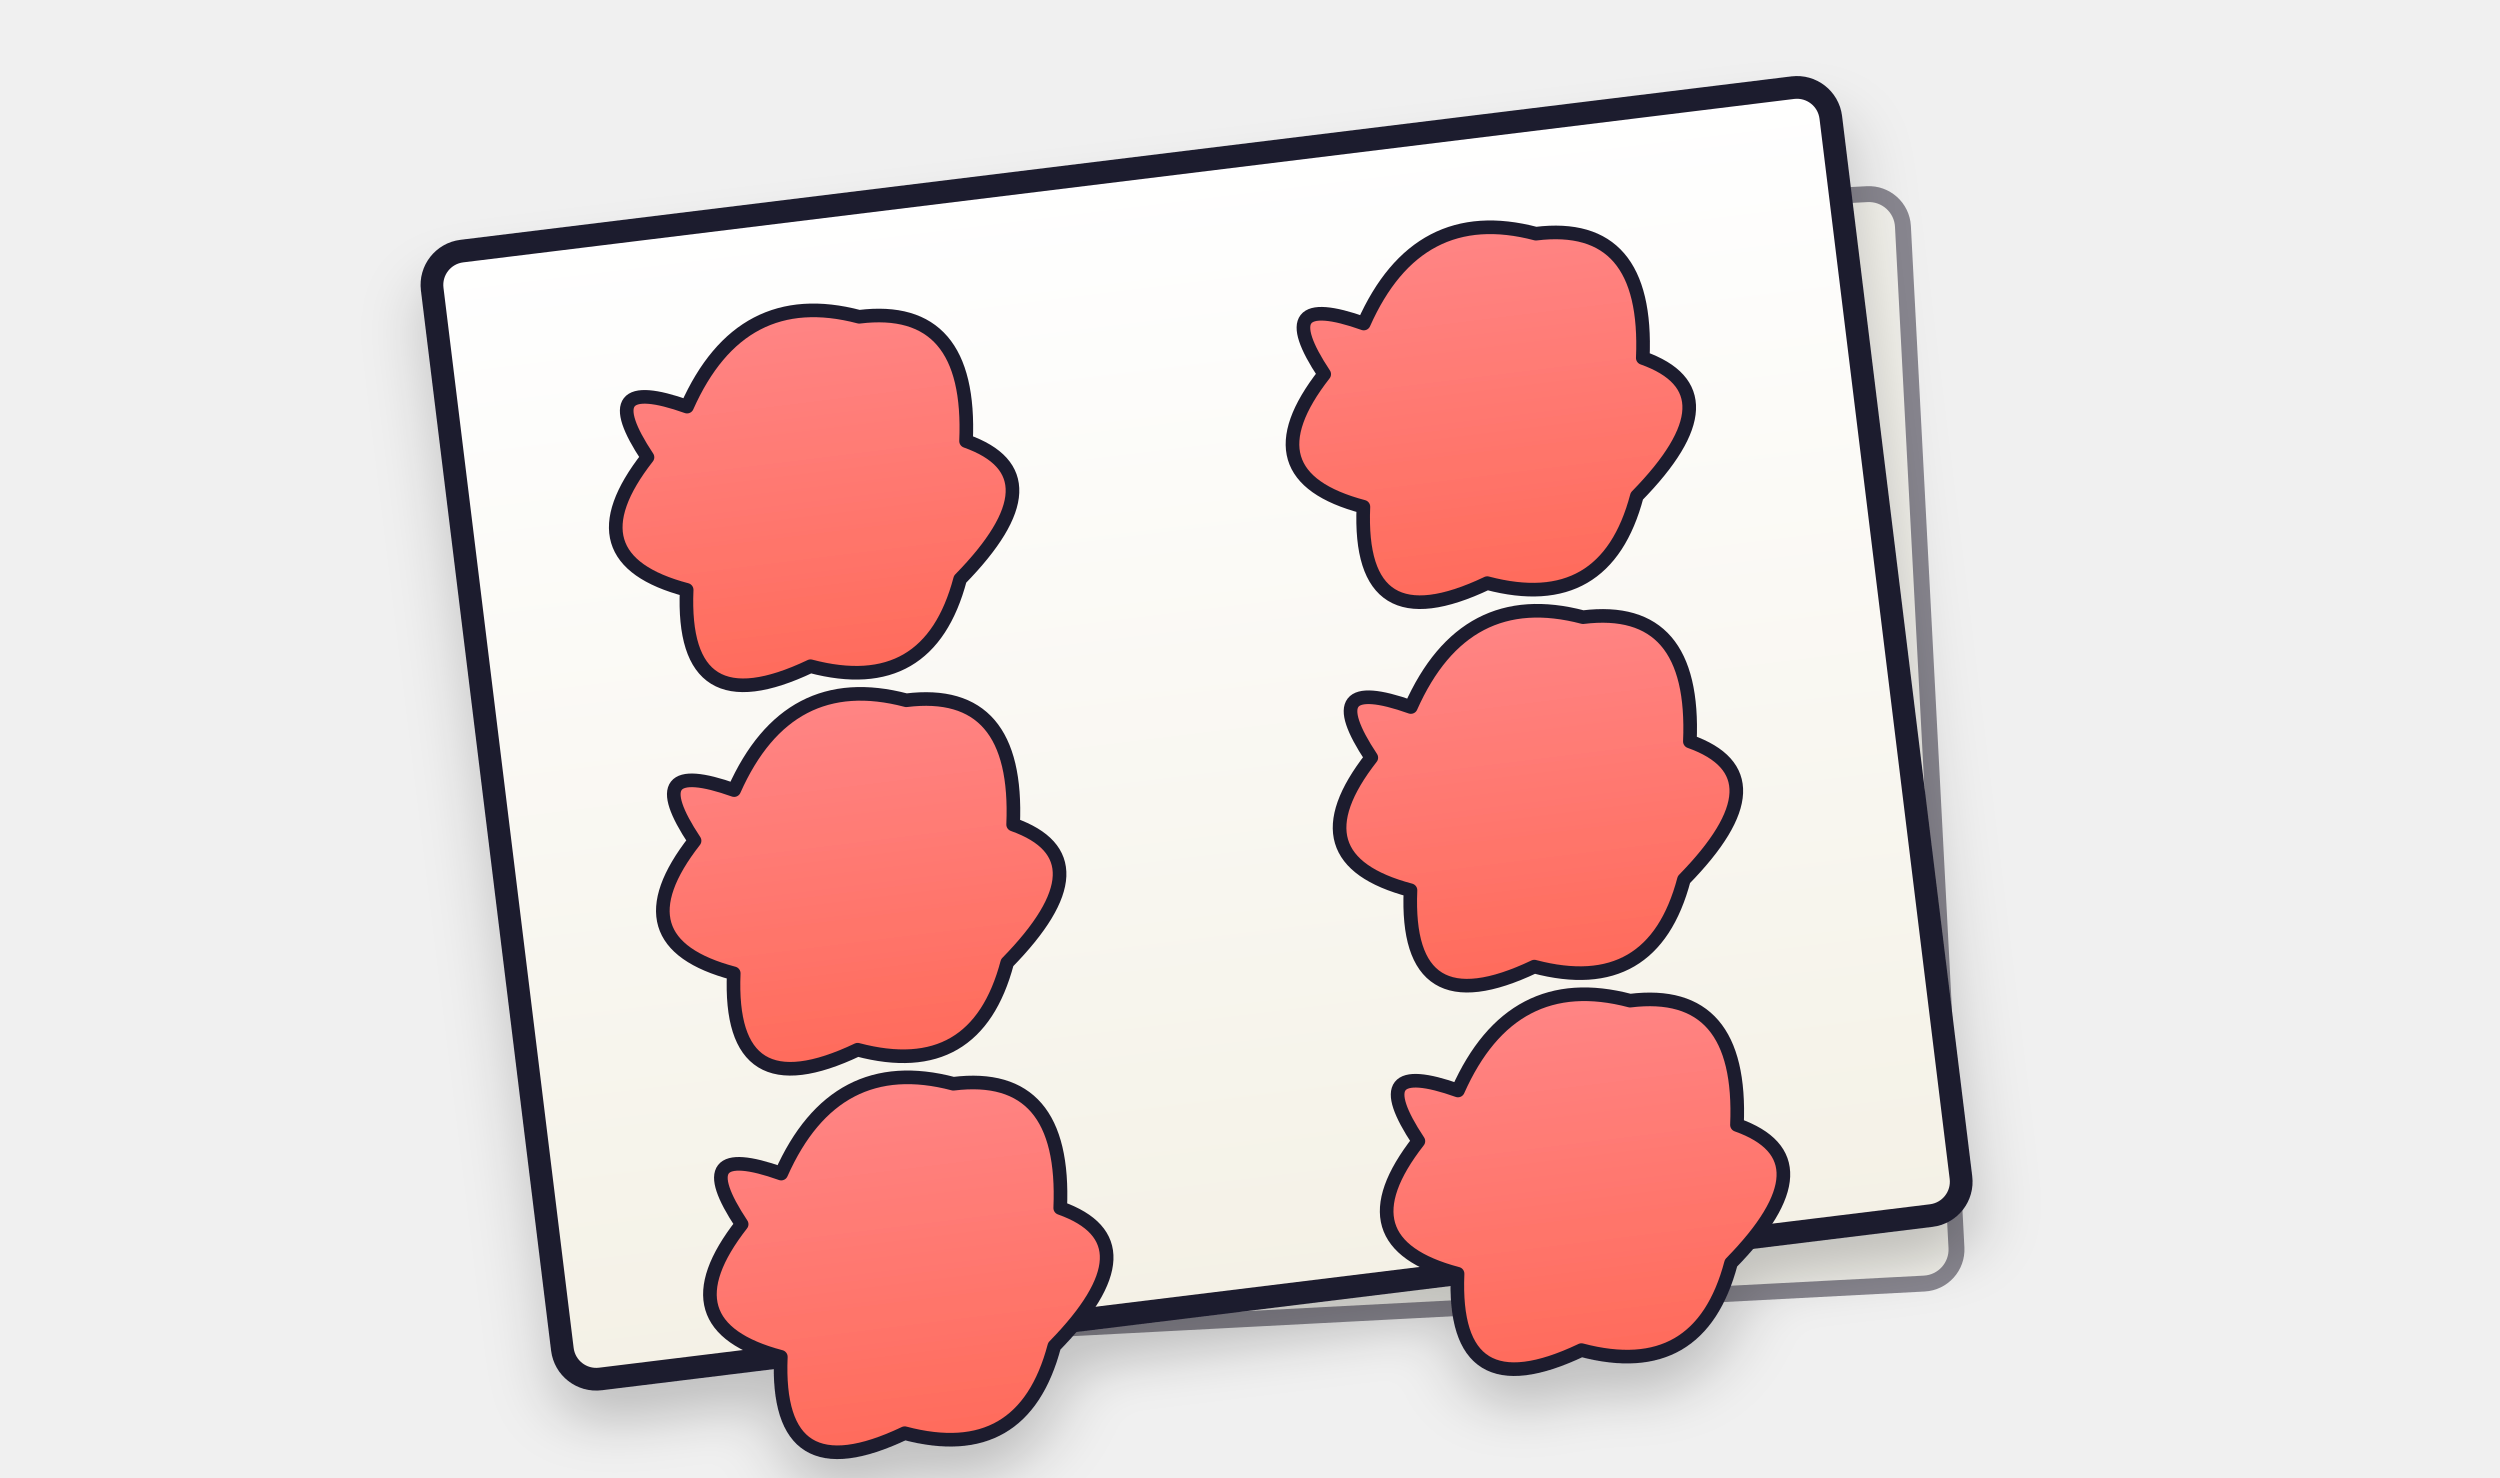
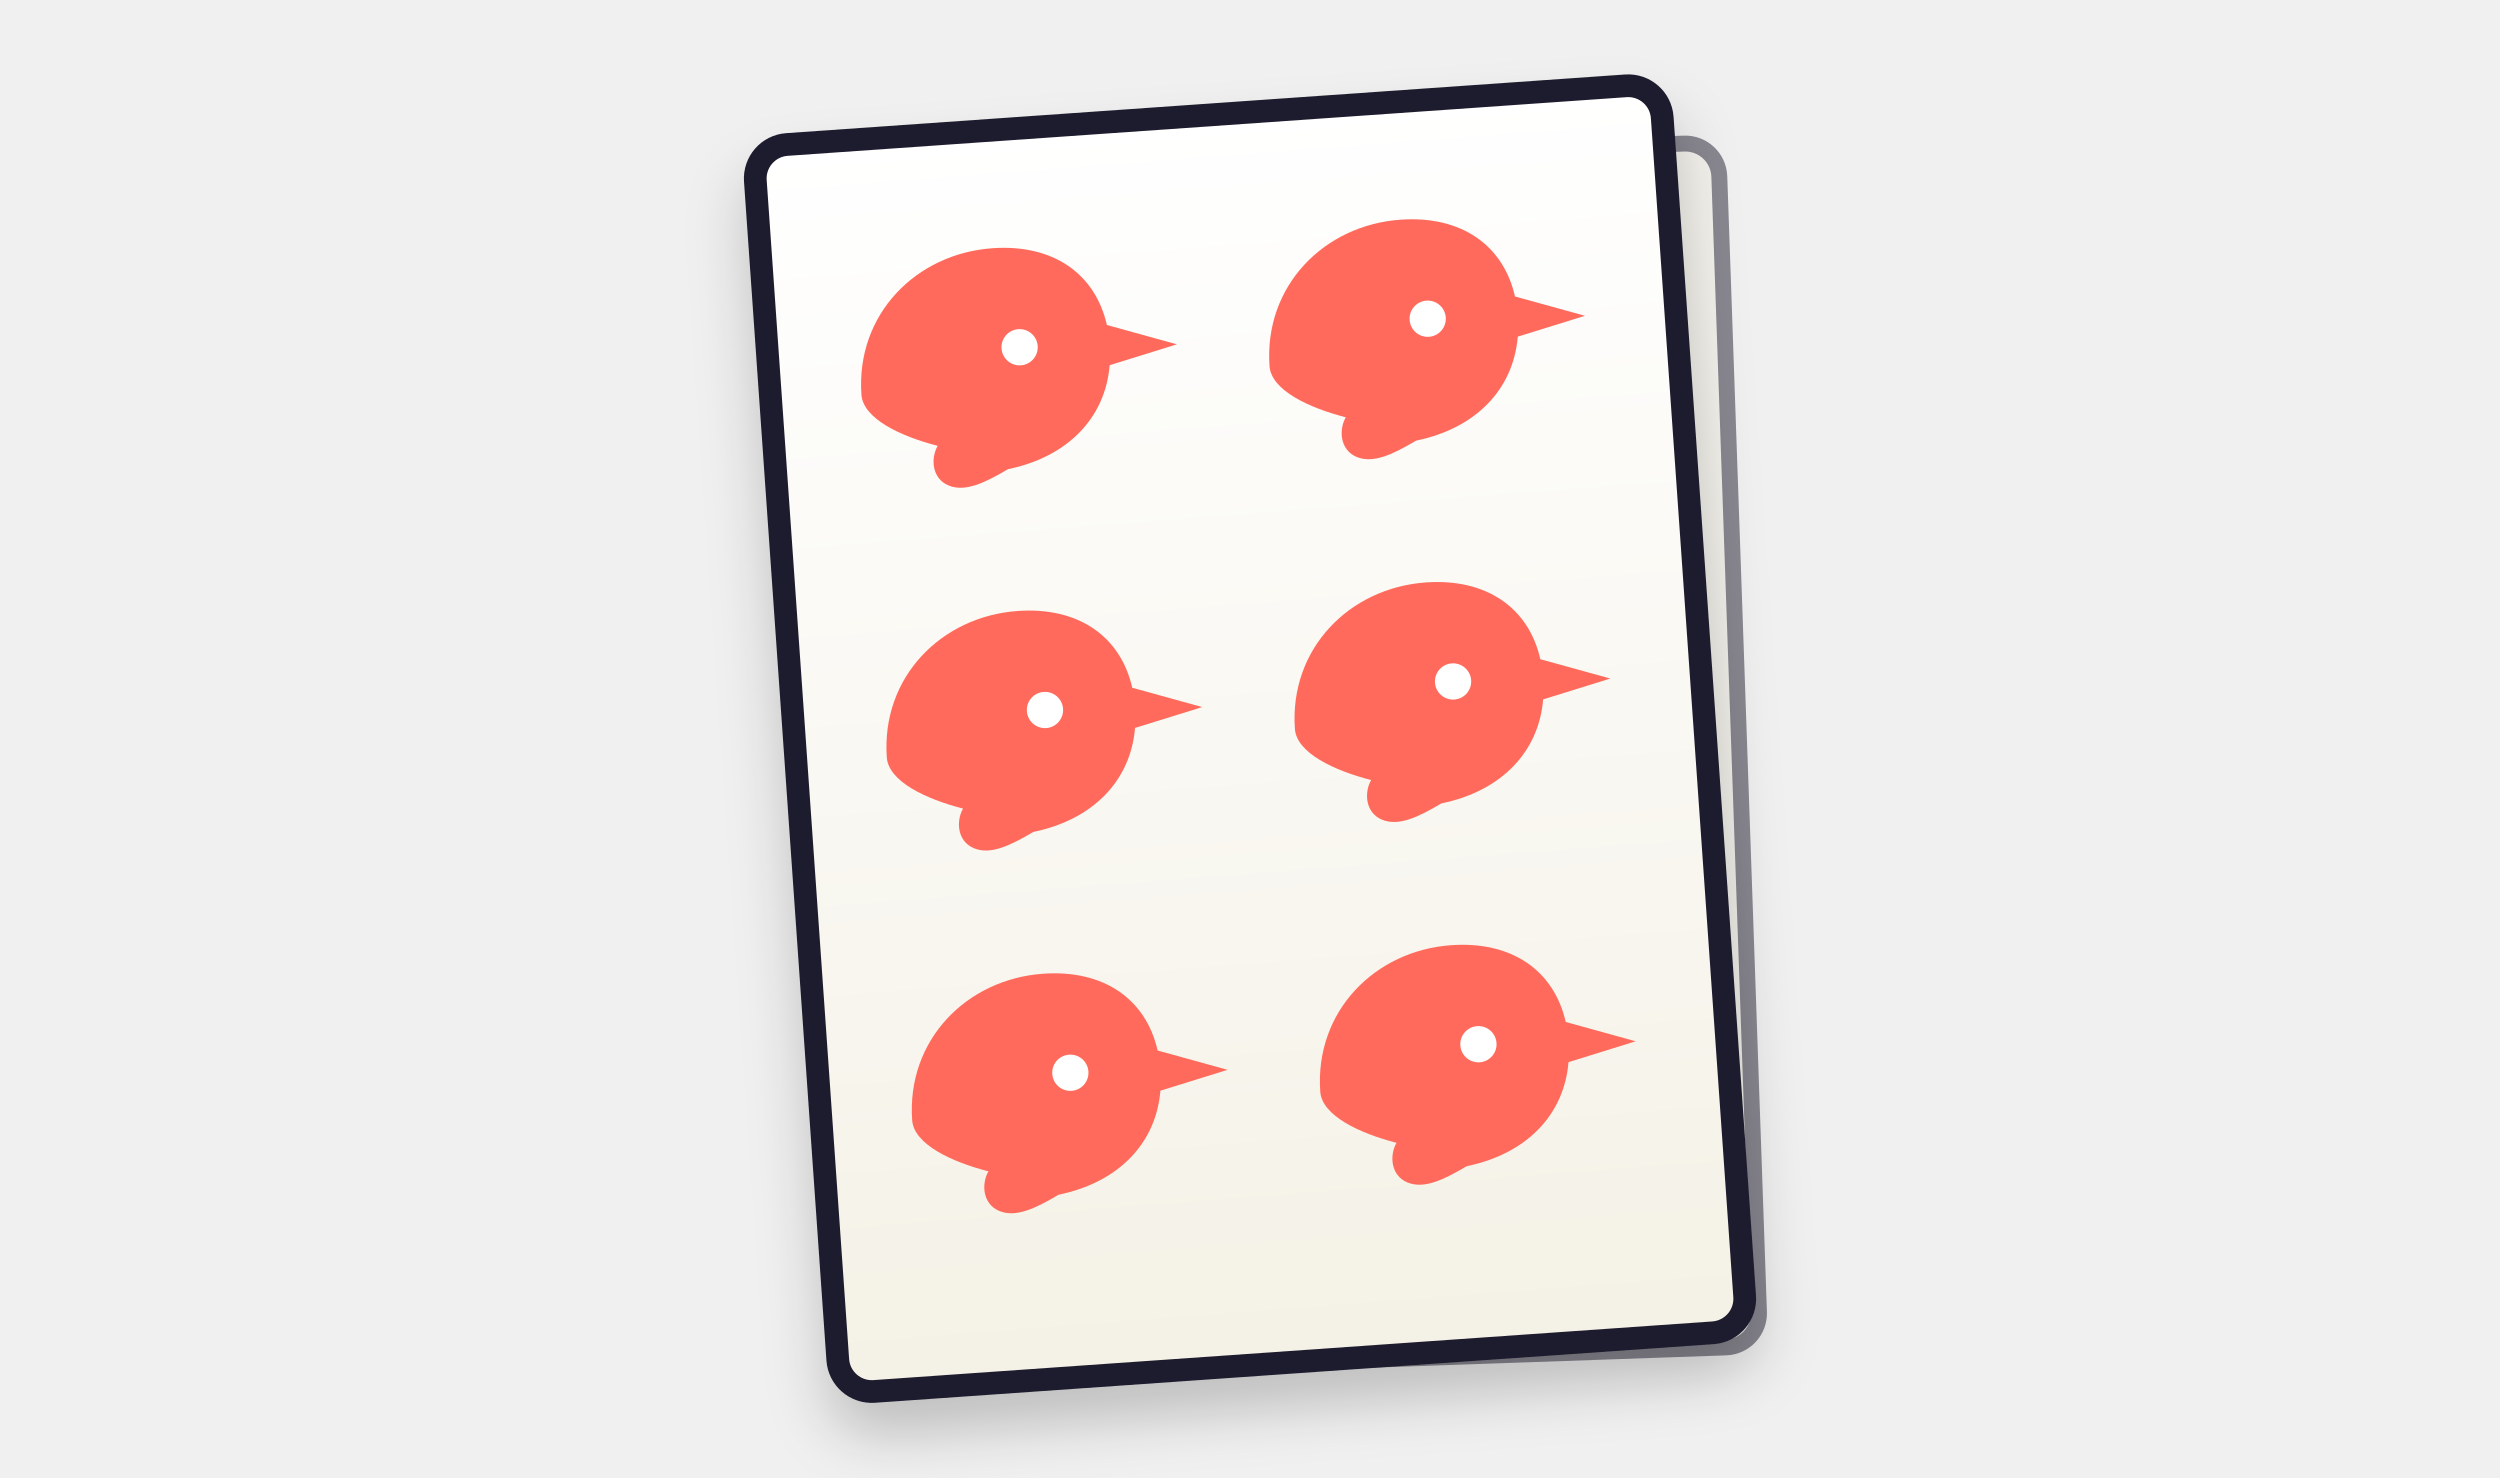
<svg xmlns="http://www.w3.org/2000/svg" width="220" height="130" viewBox="0 0 220 130" fill="none" stroke-linecap="round" stroke-linejoin="round">
  <defs>
    <linearGradient id="tabaka-d-paper" x1="0" y1="0" x2="0" y2="1">
      <stop offset="0%" stop-color="#FFFFFF" />
      <stop offset="100%" stop-color="#F4F1E6" />
    </linearGradient>
    <linearGradient id="tabaka-d-sticker" x1="0" y1="0" x2="0" y2="1">
      <stop offset="0%" stop-color="#FF8585" />
      <stop offset="100%" stop-color="#FF6B5B" />
    </linearGradient>
    <filter id="tabaka-d-shadow" x="-20%" y="-20%" width="140%" height="140%">
      <feGaussianBlur in="SourceAlpha" stdDeviation="2.5" />
      <feOffset dx="0" dy="3" />
      <feComponentTransfer>
        <feFuncA type="linear" slope="0.2" />
      </feComponentTransfer>
      <feMerge>
        <feMergeNode />
        <feMergeNode in="SourceGraphic" />
      </feMerge>
    </filter>
+     <symbol id="pim-silhouette" viewBox="38 42 158 120" preserveAspectRatio="xMidYMid meet">
+       <path d="M 38 110            C 38 70, 70 42, 108 42            C 138 42, 158 58, 162 84            L 196 96            L 162 104            C 158 130, 138 148, 108 152            C 96 158, 86 162, 78 158            C 70 154, 70 144, 74 138            C 56 132, 38 122, 38 110 Z" fill="currentColor" />
+       <circle cx="118" cy="92" r="9" fill="#FFFFFF" />
+     </symbol>
  </defs>
-   <g opacity="0.5" transform="rotate(-3 110 70)">
-     <rect x="50" y="20" width="120" height="96" rx="3" fill="#F4F1E6" stroke="#1F1B2D" stroke-width="1.4" />
+   <g opacity="0.5" transform="rotate(-2 110 65)">
+     <rect x="75" y="14" width="78" height="106" rx="3" fill="#F4F1E6" stroke="#1F1B2D" stroke-width="1.4" />
  </g>
-   <g filter="url(#tabaka-d-shadow)" transform="rotate(-7 110 70)">
-     <rect x="44" y="14" width="124" height="100" rx="3" fill="url(#tabaka-d-paper)" stroke="#1F1B2D" stroke-width="2" />
-     <g fill="url(#tabaka-d-sticker)" stroke="#1F1B2D" stroke-width="1.2">
-       <path d="M 65 30 q 6 -10 16 -6 q 10 0 8 12 q 8 4 -2 12 q -4 10 -14 6 q -12 4 -10 -8 q -10 -4 -2 -12 q -4 -8 4 -4 z" />
-       <path d="M 125 30 q 6 -10 16 -6 q 10 0 8 12 q 8 4 -2 12 q -4 10 -14 6 q -12 4 -10 -8 q -10 -4 -2 -12 q -4 -8 4 -4 z" />
-       <path d="M 65 64 q 6 -10 16 -6 q 10 0 8 12 q 8 4 -2 12 q -4 10 -14 6 q -12 4 -10 -8 q -10 -4 -2 -12 q -4 -8 4 -4 z" />
-       <path d="M 125 64 q 6 -10 16 -6 q 10 0 8 12 q 8 4 -2 12 q -4 10 -14 6 q -12 4 -10 -8 q -10 -4 -2 -12 q -4 -8 4 -4 z" />
-       <path d="M 65 98 q 6 -10 16 -6 q 10 0 8 12 q 8 4 -2 12 q -4 10 -14 6 q -12 4 -10 -8 q -10 -4 -2 -12 q -4 -8 4 -4 z" />
-       <path d="M 125 98 q 6 -10 16 -6 q 10 0 8 12 q 8 4 -2 12 q -4 10 -14 6 q -12 4 -10 -8 q -10 -4 -2 -12 q -4 -8 4 -4 z" />
+   <g filter="url(#tabaka-d-shadow)" transform="rotate(-4 110 65)">
+     <rect x="70" y="10" width="80" height="110" rx="3" fill="url(#tabaka-d-paper)" stroke="#1F1B2D" stroke-width="2" />
+     <g color="#FF6B5B">
+       <use href="#pim-silhouette" x="78" y="20" width="28" height="22" />
+       <use href="#pim-silhouette" x="114" y="20" width="28" height="22" />
+       <use href="#pim-silhouette" x="78" y="52" width="28" height="22" />
+       <use href="#pim-silhouette" x="114" y="52" width="28" height="22" />
+       <use href="#pim-silhouette" x="78" y="84" width="28" height="22" />
+       <use href="#pim-silhouette" x="114" y="84" width="28" height="22" />
    </g>
  </g>
</svg>
